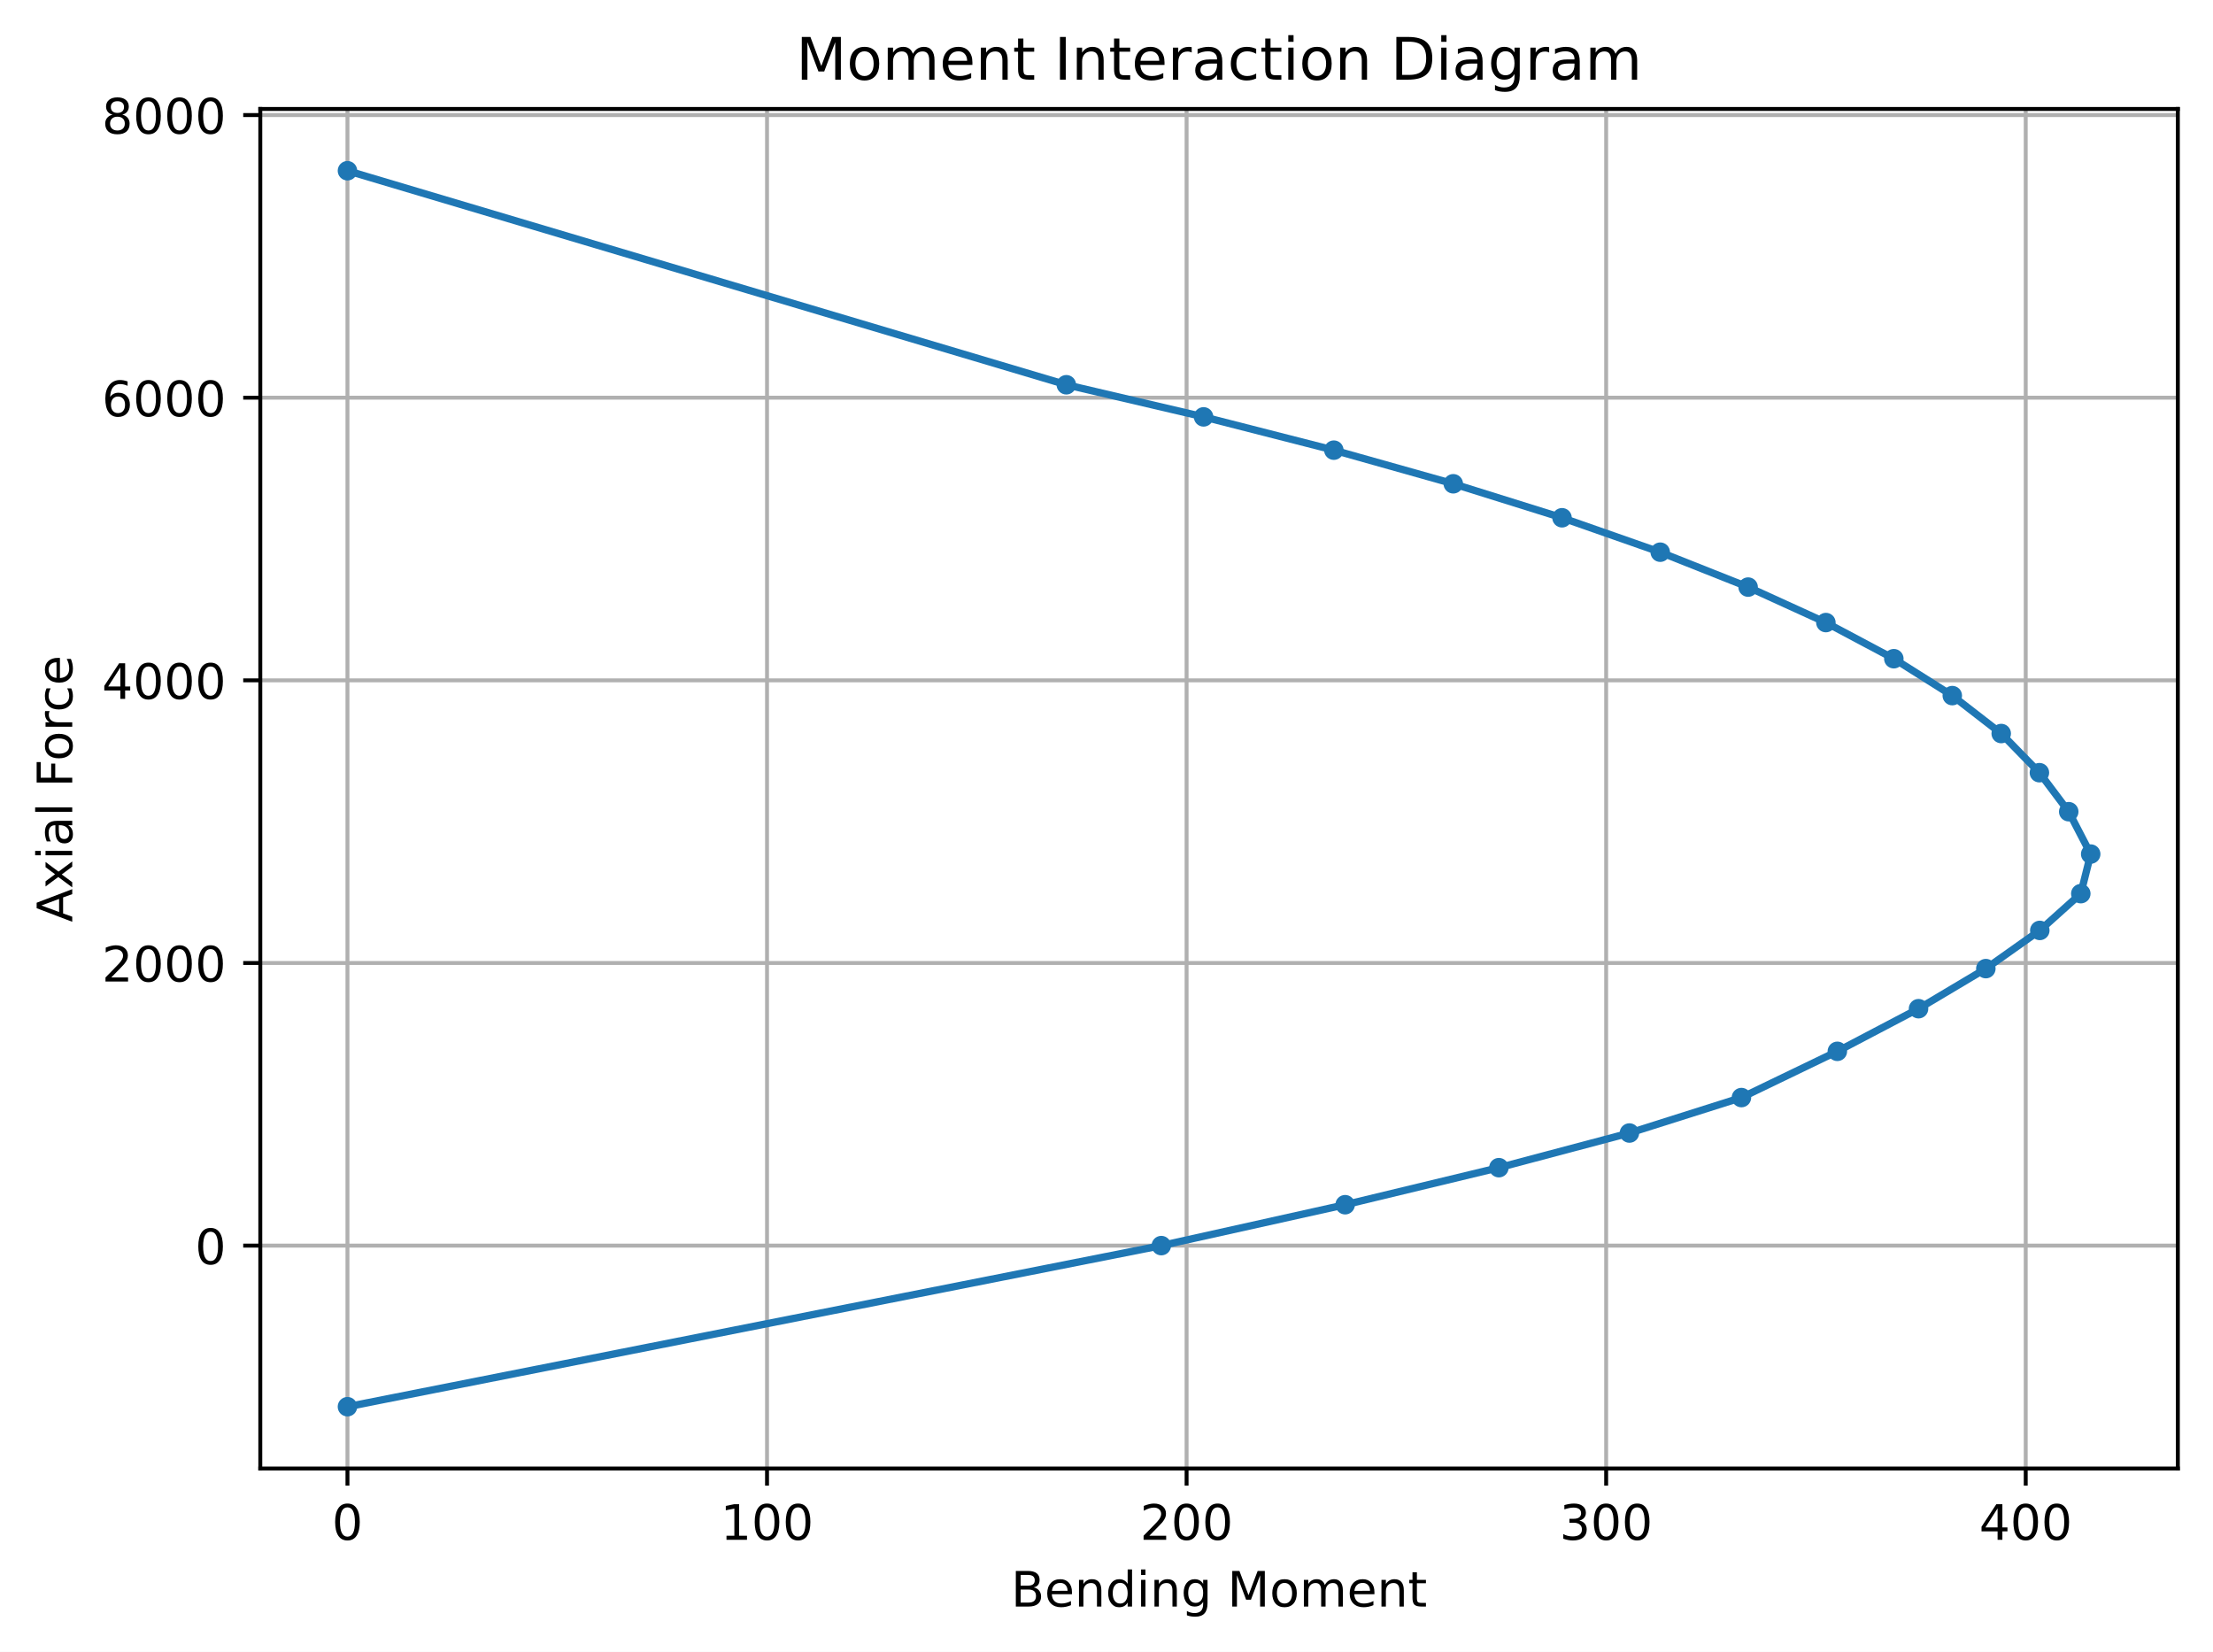
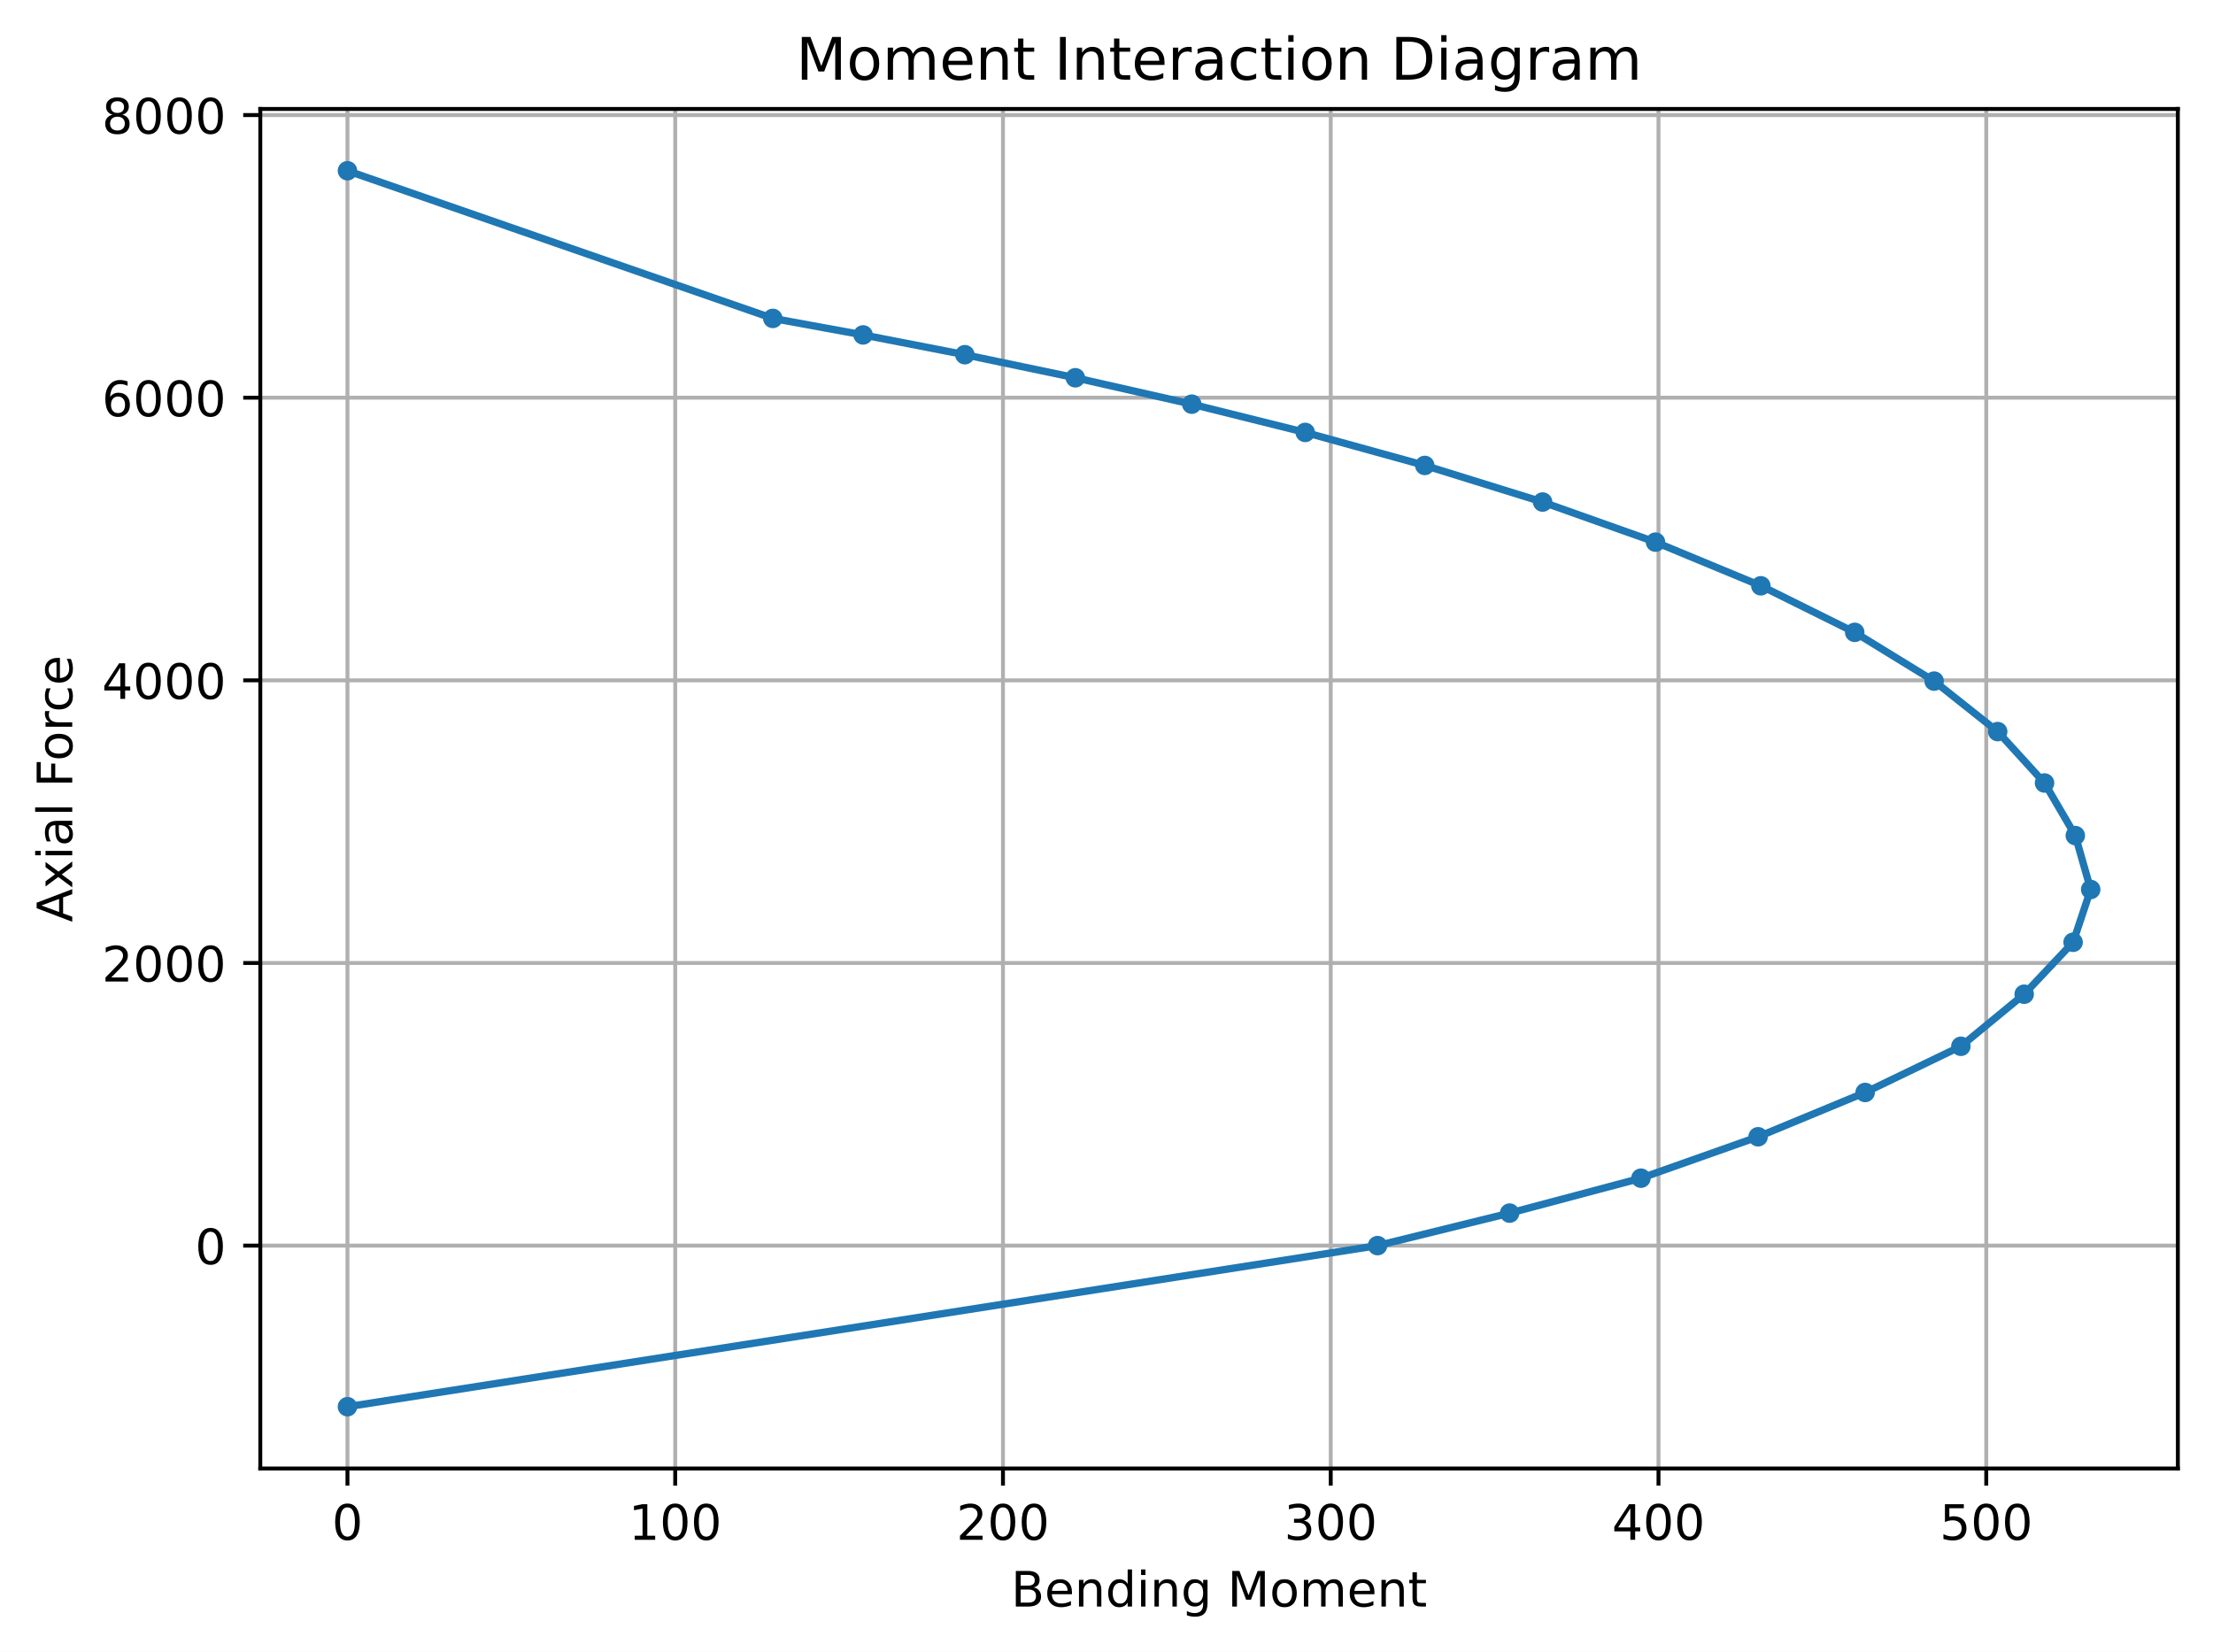
<svg xmlns="http://www.w3.org/2000/svg" xmlns:xlink="http://www.w3.org/1999/xlink" width="453.384pt" height="338.374pt" viewBox="0 0 453.384 338.374" version="1.1">
  <defs>
    <style type="text/css">*{stroke-linejoin: round; stroke-linecap: butt}</style>
  </defs>
  <g id="figure_1">
    <g id="patch_1">
      <path d="M -0 338.374  L 453.384 338.374  L 453.384 0  L -0 0  z " style="fill: #ffffff" />
    </g>
    <g id="axes_1">
      <g id="patch_2">
        <path d="M 53.328 300.818  L 446.184 300.818  L 446.184 22.318  L 53.328 22.318  z " style="fill: #ffffff" />
      </g>
      <g id="matplotlib.axis_1">
        <g id="xtick_1">
          <g id="line2d_1">
-             <path d="M 71.185 300.818  L 71.185 22.318  " clip-path="url(#p530402b8df)" style="fill: none; stroke: #b0b0b0; stroke-width: 0.8; stroke-linecap: square" />
+             <path d="M 71.185 300.818  L 71.185 22.318  " clip-path="url(#p0bf47ad66c)" style="fill: none; stroke: #b0b0b0; stroke-width: 0.8; stroke-linecap: square" />
          </g>
          <g id="line2d_2">
            <defs>
-               <path id="mab0f973cb9" d="M 0 0  L 0 3.5  " style="stroke: #000000; stroke-width: 0.8" />
+               <path id="mf783457762" d="M 0 0  L 0 3.5  " style="stroke: #000000; stroke-width: 0.8" />
            </defs>
            <g>
-               <use xlink:href="#mab0f973cb9" x="71.185" y="300.818" style="stroke: #000000; stroke-width: 0.8" />
+               <use xlink:href="#mf783457762" x="71.185" y="300.818" style="stroke: #000000; stroke-width: 0.8" />
            </g>
          </g>
          <g id="text_1">
            <g transform="translate(68.00398 315.4166)scale(0.1 -0.1)">
              <defs>
                <path id="DejaVuSans-30" d="M 2034 4250  Q 1547 4250 1301 3770  Q 1056 3291 1056 2328  Q 1056 1369 1301 889  Q 1547 409 2034 409  Q 2525 409 2770 889  Q 3016 1369 3016 2328  Q 3016 3291 2770 3770  Q 2525 4250 2034 4250  z M 2034 4750  Q 2819 4750 3233 4129  Q 3647 3509 3647 2328  Q 3647 1150 3233 529  Q 2819 -91 2034 -91  Q 1250 -91 836 529  Q 422 1150 422 2328  Q 422 3509 836 4129  Q 1250 4750 2034 4750  z " transform="scale(0.015625)" />
              </defs>
              <use xlink:href="#DejaVuSans-30" />
            </g>
          </g>
        </g>
        <g id="xtick_2">
          <g id="line2d_3">
-             <path d="M 157.143 300.818  L 157.143 22.318  " clip-path="url(#p530402b8df)" style="fill: none; stroke: #b0b0b0; stroke-width: 0.8; stroke-linecap: square" />
+             <path d="M 138.334 300.818  L 138.334 22.318  " clip-path="url(#p0bf47ad66c)" style="fill: none; stroke: #b0b0b0; stroke-width: 0.8; stroke-linecap: square" />
          </g>
          <g id="line2d_4">
            <g>
-               <use xlink:href="#mab0f973cb9" x="157.143" y="300.818" style="stroke: #000000; stroke-width: 0.8" />
+               <use xlink:href="#mf783457762" x="138.334" y="300.818" style="stroke: #000000; stroke-width: 0.8" />
            </g>
          </g>
          <g id="text_2">
-             <g transform="translate(147.5991 315.4166)scale(0.1 -0.1)">
+             <g transform="translate(128.7904 315.4166)scale(0.1 -0.1)">
              <defs>
                <path id="DejaVuSans-31" d="M 794 531  L 1825 531  L 1825 4091  L 703 3866  L 703 4441  L 1819 4666  L 2450 4666  L 2450 531  L 3481 531  L 3481 0  L 794 0  L 794 531  z " transform="scale(0.015625)" />
              </defs>
              <use xlink:href="#DejaVuSans-31" />
              <use xlink:href="#DejaVuSans-30" x="63.623" />
              <use xlink:href="#DejaVuSans-30" x="127.246" />
            </g>
          </g>
        </g>
        <g id="xtick_3">
          <g id="line2d_5">
-             <path d="M 243.1 300.818  L 243.1 22.318  " clip-path="url(#p530402b8df)" style="fill: none; stroke: #b0b0b0; stroke-width: 0.8; stroke-linecap: square" />
+             <path d="M 205.483 300.818  L 205.483 22.318  " clip-path="url(#p0bf47ad66c)" style="fill: none; stroke: #b0b0b0; stroke-width: 0.8; stroke-linecap: square" />
          </g>
          <g id="line2d_6">
            <g>
-               <use xlink:href="#mab0f973cb9" x="243.1" y="300.818" style="stroke: #000000; stroke-width: 0.8" />
+               <use xlink:href="#mf783457762" x="205.483" y="300.818" style="stroke: #000000; stroke-width: 0.8" />
            </g>
          </g>
          <g id="text_3">
-             <g transform="translate(233.5567 315.4166)scale(0.1 -0.1)">
+             <g transform="translate(195.9393 315.4166)scale(0.1 -0.1)">
              <defs>
                <path id="DejaVuSans-32" d="M 1228 531  L 3431 531  L 3431 0  L 469 0  L 469 531  Q 828 903 1448 1529  Q 2069 2156 2228 2338  Q 2531 2678 2651 2914  Q 2772 3150 2772 3378  Q 2772 3750 2511 3984  Q 2250 4219 1831 4219  Q 1534 4219 1204 4116  Q 875 4013 500 3803  L 500 4441  Q 881 4594 1212 4672  Q 1544 4750 1819 4750  Q 2544 4750 2975 4387  Q 3406 4025 3406 3419  Q 3406 3131 3298 2873  Q 3191 2616 2906 2266  Q 2828 2175 2409 1742  Q 1991 1309 1228 531  z " transform="scale(0.015625)" />
              </defs>
              <use xlink:href="#DejaVuSans-32" />
              <use xlink:href="#DejaVuSans-30" x="63.623" />
              <use xlink:href="#DejaVuSans-30" x="127.246" />
            </g>
          </g>
        </g>
        <g id="xtick_4">
          <g id="line2d_7">
-             <path d="M 329.058 300.818  L 329.058 22.318  " clip-path="url(#p530402b8df)" style="fill: none; stroke: #b0b0b0; stroke-width: 0.8; stroke-linecap: square" />
+             <path d="M 272.632 300.818  L 272.632 22.318  " clip-path="url(#p0bf47ad66c)" style="fill: none; stroke: #b0b0b0; stroke-width: 0.8; stroke-linecap: square" />
          </g>
          <g id="line2d_8">
            <g>
-               <use xlink:href="#mab0f973cb9" x="329.058" y="300.818" style="stroke: #000000; stroke-width: 0.8" />
+               <use xlink:href="#mf783457762" x="272.632" y="300.818" style="stroke: #000000; stroke-width: 0.8" />
            </g>
          </g>
          <g id="text_4">
-             <g transform="translate(319.5143 315.4166)scale(0.1 -0.1)">
+             <g transform="translate(263.0882 315.4166)scale(0.1 -0.1)">
              <defs>
                <path id="DejaVuSans-33" d="M 2597 2516  Q 3050 2419 3304 2112  Q 3559 1806 3559 1356  Q 3559 666 3084 287  Q 2609 -91 1734 -91  Q 1441 -91 1130 -33  Q 819 25 488 141  L 488 750  Q 750 597 1062 519  Q 1375 441 1716 441  Q 2309 441 2620 675  Q 2931 909 2931 1356  Q 2931 1769 2642 2001  Q 2353 2234 1838 2234  L 1294 2234  L 1294 2753  L 1863 2753  Q 2328 2753 2575 2939  Q 2822 3125 2822 3475  Q 2822 3834 2567 4026  Q 2313 4219 1838 4219  Q 1578 4219 1281 4162  Q 984 4106 628 3988  L 628 4550  Q 988 4650 1302 4700  Q 1616 4750 1894 4750  Q 2613 4750 3031 4423  Q 3450 4097 3450 3541  Q 3450 3153 3228 2886  Q 3006 2619 2597 2516  z " transform="scale(0.015625)" />
              </defs>
              <use xlink:href="#DejaVuSans-33" />
              <use xlink:href="#DejaVuSans-30" x="63.623" />
              <use xlink:href="#DejaVuSans-30" x="127.246" />
            </g>
          </g>
        </g>
        <g id="xtick_5">
          <g id="line2d_9">
-             <path d="M 415.016 300.818  L 415.016 22.318  " clip-path="url(#p530402b8df)" style="fill: none; stroke: #b0b0b0; stroke-width: 0.8; stroke-linecap: square" />
+             <path d="M 339.781 300.818  L 339.781 22.318  " clip-path="url(#p0bf47ad66c)" style="fill: none; stroke: #b0b0b0; stroke-width: 0.8; stroke-linecap: square" />
          </g>
          <g id="line2d_10">
            <g>
-               <use xlink:href="#mab0f973cb9" x="415.016" y="300.818" style="stroke: #000000; stroke-width: 0.8" />
+               <use xlink:href="#mf783457762" x="339.781" y="300.818" style="stroke: #000000; stroke-width: 0.8" />
            </g>
          </g>
          <g id="text_5">
-             <g transform="translate(405.472 315.4166)scale(0.1 -0.1)">
+             <g transform="translate(330.2371 315.4166)scale(0.1 -0.1)">
              <defs>
                <path id="DejaVuSans-34" d="M 2419 4116  L 825 1625  L 2419 1625  L 2419 4116  z M 2253 4666  L 3047 4666  L 3047 1625  L 3713 1625  L 3713 1100  L 3047 1100  L 3047 0  L 2419 0  L 2419 1100  L 313 1100  L 313 1709  L 2253 4666  z " transform="scale(0.015625)" />
              </defs>
              <use xlink:href="#DejaVuSans-34" />
              <use xlink:href="#DejaVuSans-30" x="63.623" />
              <use xlink:href="#DejaVuSans-30" x="127.246" />
            </g>
          </g>
        </g>
-         <g id="text_6">
+         <g id="xtick_6">
+           <g id="line2d_11">
+             <path d="M 406.93 300.818  L 406.93 22.318  " clip-path="url(#p0bf47ad66c)" style="fill: none; stroke: #b0b0b0; stroke-width: 0.8; stroke-linecap: square" />
+           </g>
+           <g id="line2d_12">
+             <g>
+               <use xlink:href="#mf783457762" x="406.93" y="300.818" style="stroke: #000000; stroke-width: 0.8" />
+             </g>
+           </g>
+           <g id="text_6">
+             <g transform="translate(397.386 315.4166)scale(0.1 -0.1)">
+               <defs>
+                 <path id="DejaVuSans-35" d="M 691 4666  L 3169 4666  L 3169 4134  L 1269 4134  L 1269 2991  Q 1406 3038 1543 3061  Q 1681 3084 1819 3084  Q 2600 3084 3056 2656  Q 3513 2228 3513 1497  Q 3513 744 3044 326  Q 2575 -91 1722 -91  Q 1428 -91 1123 -41  Q 819 9 494 109  L 494 744  Q 775 591 1075 516  Q 1375 441 1709 441  Q 2250 441 2565 725  Q 2881 1009 2881 1497  Q 2881 1984 2565 2268  Q 2250 2553 1709 2553  Q 1456 2553 1204 2497  Q 953 2441 691 2322  L 691 4666  z " transform="scale(0.015625)" />
+               </defs>
+               <use xlink:href="#DejaVuSans-35" />
+               <use xlink:href="#DejaVuSans-30" x="63.623" />
+               <use xlink:href="#DejaVuSans-30" x="127.246" />
+             </g>
+           </g>
+         </g>
+         <g id="text_7">
          <g transform="translate(207.1359 329.0947)scale(0.1 -0.1)">
            <defs>
              <path id="DejaVuSans-42" d="M 1259 2228  L 1259 519  L 2272 519  Q 2781 519 3026 730  Q 3272 941 3272 1375  Q 3272 1813 3026 2020  Q 2781 2228 2272 2228  L 1259 2228  z M 1259 4147  L 1259 2741  L 2194 2741  Q 2656 2741 2882 2914  Q 3109 3088 3109 3444  Q 3109 3797 2882 3972  Q 2656 4147 2194 4147  L 1259 4147  z M 628 4666  L 2241 4666  Q 2963 4666 3353 4366  Q 3744 4066 3744 3513  Q 3744 3084 3544 2831  Q 3344 2578 2956 2516  Q 3422 2416 3680 2098  Q 3938 1781 3938 1306  Q 3938 681 3513 340  Q 3088 0 2303 0  L 628 0  L 628 4666  z " transform="scale(0.015625)" />
              <path id="DejaVuSans-65" d="M 3597 1894  L 3597 1613  L 953 1613  Q 991 1019 1311 708  Q 1631 397 2203 397  Q 2534 397 2845 478  Q 3156 559 3463 722  L 3463 178  Q 3153 47 2828 -22  Q 2503 -91 2169 -91  Q 1331 -91 842 396  Q 353 884 353 1716  Q 353 2575 817 3079  Q 1281 3584 2069 3584  Q 2775 3584 3186 3129  Q 3597 2675 3597 1894  z M 3022 2063  Q 3016 2534 2758 2815  Q 2500 3097 2075 3097  Q 1594 3097 1305 2825  Q 1016 2553 972 2059  L 3022 2063  z " transform="scale(0.015625)" />
              <path id="DejaVuSans-6e" d="M 3513 2113  L 3513 0  L 2938 0  L 2938 2094  Q 2938 2591 2744 2837  Q 2550 3084 2163 3084  Q 1697 3084 1428 2787  Q 1159 2491 1159 1978  L 1159 0  L 581 0  L 581 3500  L 1159 3500  L 1159 2956  Q 1366 3272 1645 3428  Q 1925 3584 2291 3584  Q 2894 3584 3203 3211  Q 3513 2838 3513 2113  z " transform="scale(0.015625)" />
              <path id="DejaVuSans-64" d="M 2906 2969  L 2906 4863  L 3481 4863  L 3481 0  L 2906 0  L 2906 525  Q 2725 213 2448 61  Q 2172 -91 1784 -91  Q 1150 -91 751 415  Q 353 922 353 1747  Q 353 2572 751 3078  Q 1150 3584 1784 3584  Q 2172 3584 2448 3432  Q 2725 3281 2906 2969  z M 947 1747  Q 947 1113 1208 752  Q 1469 391 1925 391  Q 2381 391 2643 752  Q 2906 1113 2906 1747  Q 2906 2381 2643 2742  Q 2381 3103 1925 3103  Q 1469 3103 1208 2742  Q 947 2381 947 1747  z " transform="scale(0.015625)" />
              <path id="DejaVuSans-69" d="M 603 3500  L 1178 3500  L 1178 0  L 603 0  L 603 3500  z M 603 4863  L 1178 4863  L 1178 4134  L 603 4134  L 603 4863  z " transform="scale(0.015625)" />
              <path id="DejaVuSans-67" d="M 2906 1791  Q 2906 2416 2648 2759  Q 2391 3103 1925 3103  Q 1463 3103 1205 2759  Q 947 2416 947 1791  Q 947 1169 1205 825  Q 1463 481 1925 481  Q 2391 481 2648 825  Q 2906 1169 2906 1791  z M 3481 434  Q 3481 -459 3084 -895  Q 2688 -1331 1869 -1331  Q 1566 -1331 1297 -1286  Q 1028 -1241 775 -1147  L 775 -588  Q 1028 -725 1275 -790  Q 1522 -856 1778 -856  Q 2344 -856 2625 -561  Q 2906 -266 2906 331  L 2906 616  Q 2728 306 2450 153  Q 2172 0 1784 0  Q 1141 0 747 490  Q 353 981 353 1791  Q 353 2603 747 3093  Q 1141 3584 1784 3584  Q 2172 3584 2450 3431  Q 2728 3278 2906 2969  L 2906 3500  L 3481 3500  L 3481 434  z " transform="scale(0.015625)" />
              <path id="DejaVuSans-20" transform="scale(0.015625)" />
              <path id="DejaVuSans-4d" d="M 628 4666  L 1569 4666  L 2759 1491  L 3956 4666  L 4897 4666  L 4897 0  L 4281 0  L 4281 4097  L 3078 897  L 2444 897  L 1241 4097  L 1241 0  L 628 0  L 628 4666  z " transform="scale(0.015625)" />
              <path id="DejaVuSans-6f" d="M 1959 3097  Q 1497 3097 1228 2736  Q 959 2375 959 1747  Q 959 1119 1226 758  Q 1494 397 1959 397  Q 2419 397 2687 759  Q 2956 1122 2956 1747  Q 2956 2369 2687 2733  Q 2419 3097 1959 3097  z M 1959 3584  Q 2709 3584 3137 3096  Q 3566 2609 3566 1747  Q 3566 888 3137 398  Q 2709 -91 1959 -91  Q 1206 -91 779 398  Q 353 888 353 1747  Q 353 2609 779 3096  Q 1206 3584 1959 3584  z " transform="scale(0.015625)" />
              <path id="DejaVuSans-6d" d="M 3328 2828  Q 3544 3216 3844 3400  Q 4144 3584 4550 3584  Q 5097 3584 5394 3201  Q 5691 2819 5691 2113  L 5691 0  L 5113 0  L 5113 2094  Q 5113 2597 4934 2840  Q 4756 3084 4391 3084  Q 3944 3084 3684 2787  Q 3425 2491 3425 1978  L 3425 0  L 2847 0  L 2847 2094  Q 2847 2600 2669 2842  Q 2491 3084 2119 3084  Q 1678 3084 1418 2786  Q 1159 2488 1159 1978  L 1159 0  L 581 0  L 581 3500  L 1159 3500  L 1159 2956  Q 1356 3278 1631 3431  Q 1906 3584 2284 3584  Q 2666 3584 2933 3390  Q 3200 3197 3328 2828  z " transform="scale(0.015625)" />
              <path id="DejaVuSans-74" d="M 1172 4494  L 1172 3500  L 2356 3500  L 2356 3053  L 1172 3053  L 1172 1153  Q 1172 725 1289 603  Q 1406 481 1766 481  L 2356 481  L 2356 0  L 1766 0  Q 1100 0 847 248  Q 594 497 594 1153  L 594 3053  L 172 3053  L 172 3500  L 594 3500  L 594 4494  L 1172 4494  z " transform="scale(0.015625)" />
            </defs>
            <use xlink:href="#DejaVuSans-42" />
            <use xlink:href="#DejaVuSans-65" x="68.604" />
            <use xlink:href="#DejaVuSans-6e" x="130.127" />
            <use xlink:href="#DejaVuSans-64" x="193.506" />
            <use xlink:href="#DejaVuSans-69" x="256.982" />
            <use xlink:href="#DejaVuSans-6e" x="284.766" />
            <use xlink:href="#DejaVuSans-67" x="348.145" />
            <use xlink:href="#DejaVuSans-20" x="411.621" />
            <use xlink:href="#DejaVuSans-4d" x="443.408" />
            <use xlink:href="#DejaVuSans-6f" x="529.688" />
            <use xlink:href="#DejaVuSans-6d" x="590.869" />
            <use xlink:href="#DejaVuSans-65" x="688.281" />
            <use xlink:href="#DejaVuSans-6e" x="749.805" />
            <use xlink:href="#DejaVuSans-74" x="813.184" />
          </g>
        </g>
      </g>
      <g id="matplotlib.axis_2">
        <g id="ytick_1">
-           <g id="line2d_11">
-             <path d="M 53.328 255.158  L 446.184 255.158  " clip-path="url(#p530402b8df)" style="fill: none; stroke: #b0b0b0; stroke-width: 0.8; stroke-linecap: square" />
-           </g>
-           <g id="line2d_12">
+           <g id="line2d_13">
+             <path d="M 53.328 255.158  L 446.184 255.158  " clip-path="url(#p0bf47ad66c)" style="fill: none; stroke: #b0b0b0; stroke-width: 0.8; stroke-linecap: square" />
+           </g>
+           <g id="line2d_14">
            <defs>
-               <path id="m00a44176c7" d="M 0 0  L -3.5 0  " style="stroke: #000000; stroke-width: 0.8" />
+               <path id="m8878cfaefa" d="M 0 0  L -3.5 0  " style="stroke: #000000; stroke-width: 0.8" />
            </defs>
            <g>
-               <use xlink:href="#m00a44176c7" x="53.328" y="255.158" style="stroke: #000000; stroke-width: 0.8" />
-             </g>
-           </g>
-           <g id="text_7">
+               <use xlink:href="#m8878cfaefa" x="53.328" y="255.158" style="stroke: #000000; stroke-width: 0.8" />
+             </g>
+           </g>
+           <g id="text_8">
            <g transform="translate(39.96563 258.9571)scale(0.1 -0.1)">
              <use xlink:href="#DejaVuSans-30" />
            </g>
          </g>
        </g>
        <g id="ytick_2">
-           <g id="line2d_13">
-             <path d="M 53.328 197.261  L 446.184 197.261  " clip-path="url(#p530402b8df)" style="fill: none; stroke: #b0b0b0; stroke-width: 0.8; stroke-linecap: square" />
-           </g>
-           <g id="line2d_14">
-             <g>
-               <use xlink:href="#m00a44176c7" x="53.328" y="197.261" style="stroke: #000000; stroke-width: 0.8" />
-             </g>
-           </g>
-           <g id="text_8">
+           <g id="line2d_15">
+             <path d="M 53.328 197.261  L 446.184 197.261  " clip-path="url(#p0bf47ad66c)" style="fill: none; stroke: #b0b0b0; stroke-width: 0.8; stroke-linecap: square" />
+           </g>
+           <g id="line2d_16">
+             <g>
+               <use xlink:href="#m8878cfaefa" x="53.328" y="197.261" style="stroke: #000000; stroke-width: 0.8" />
+             </g>
+           </g>
+           <g id="text_9">
            <g transform="translate(20.87813 201.0604)scale(0.1 -0.1)">
              <use xlink:href="#DejaVuSans-32" />
              <use xlink:href="#DejaVuSans-30" x="63.623" />
              <use xlink:href="#DejaVuSans-30" x="127.246" />
              <use xlink:href="#DejaVuSans-30" x="190.869" />
            </g>
          </g>
        </g>
        <g id="ytick_3">
-           <g id="line2d_15">
-             <path d="M 53.328 139.365  L 446.184 139.365  " clip-path="url(#p530402b8df)" style="fill: none; stroke: #b0b0b0; stroke-width: 0.8; stroke-linecap: square" />
-           </g>
-           <g id="line2d_16">
-             <g>
-               <use xlink:href="#m00a44176c7" x="53.328" y="139.365" style="stroke: #000000; stroke-width: 0.8" />
-             </g>
-           </g>
-           <g id="text_9">
+           <g id="line2d_17">
+             <path d="M 53.328 139.365  L 446.184 139.365  " clip-path="url(#p0bf47ad66c)" style="fill: none; stroke: #b0b0b0; stroke-width: 0.8; stroke-linecap: square" />
+           </g>
+           <g id="line2d_18">
+             <g>
+               <use xlink:href="#m8878cfaefa" x="53.328" y="139.365" style="stroke: #000000; stroke-width: 0.8" />
+             </g>
+           </g>
+           <g id="text_10">
            <g transform="translate(20.87813 143.1637)scale(0.1 -0.1)">
              <use xlink:href="#DejaVuSans-34" />
              <use xlink:href="#DejaVuSans-30" x="63.623" />
              <use xlink:href="#DejaVuSans-30" x="127.246" />
              <use xlink:href="#DejaVuSans-30" x="190.869" />
            </g>
          </g>
        </g>
        <g id="ytick_4">
-           <g id="line2d_17">
-             <path d="M 53.328 81.468  L 446.184 81.468  " clip-path="url(#p530402b8df)" style="fill: none; stroke: #b0b0b0; stroke-width: 0.8; stroke-linecap: square" />
-           </g>
-           <g id="line2d_18">
-             <g>
-               <use xlink:href="#m00a44176c7" x="53.328" y="81.468" style="stroke: #000000; stroke-width: 0.8" />
-             </g>
-           </g>
-           <g id="text_10">
+           <g id="line2d_19">
+             <path d="M 53.328 81.468  L 446.184 81.468  " clip-path="url(#p0bf47ad66c)" style="fill: none; stroke: #b0b0b0; stroke-width: 0.8; stroke-linecap: square" />
+           </g>
+           <g id="line2d_20">
+             <g>
+               <use xlink:href="#m8878cfaefa" x="53.328" y="81.468" style="stroke: #000000; stroke-width: 0.8" />
+             </g>
+           </g>
+           <g id="text_11">
            <g transform="translate(20.87813 85.26702)scale(0.1 -0.1)">
              <defs>
                <path id="DejaVuSans-36" d="M 2113 2584  Q 1688 2584 1439 2293  Q 1191 2003 1191 1497  Q 1191 994 1439 701  Q 1688 409 2113 409  Q 2538 409 2786 701  Q 3034 994 3034 1497  Q 3034 2003 2786 2293  Q 2538 2584 2113 2584  z M 3366 4563  L 3366 3988  Q 3128 4100 2886 4159  Q 2644 4219 2406 4219  Q 1781 4219 1451 3797  Q 1122 3375 1075 2522  Q 1259 2794 1537 2939  Q 1816 3084 2150 3084  Q 2853 3084 3261 2657  Q 3669 2231 3669 1497  Q 3669 778 3244 343  Q 2819 -91 2113 -91  Q 1303 -91 875 529  Q 447 1150 447 2328  Q 447 3434 972 4092  Q 1497 4750 2381 4750  Q 2619 4750 2861 4703  Q 3103 4656 3366 4563  z " transform="scale(0.015625)" />
              </defs>
              <use xlink:href="#DejaVuSans-36" />
              <use xlink:href="#DejaVuSans-30" x="63.623" />
              <use xlink:href="#DejaVuSans-30" x="127.246" />
              <use xlink:href="#DejaVuSans-30" x="190.869" />
            </g>
          </g>
        </g>
        <g id="ytick_5">
-           <g id="line2d_19">
-             <path d="M 53.328 23.571  L 446.184 23.571  " clip-path="url(#p530402b8df)" style="fill: none; stroke: #b0b0b0; stroke-width: 0.8; stroke-linecap: square" />
-           </g>
-           <g id="line2d_20">
-             <g>
-               <use xlink:href="#m00a44176c7" x="53.328" y="23.571" style="stroke: #000000; stroke-width: 0.8" />
-             </g>
-           </g>
-           <g id="text_11">
+           <g id="line2d_21">
+             <path d="M 53.328 23.571  L 446.184 23.571  " clip-path="url(#p0bf47ad66c)" style="fill: none; stroke: #b0b0b0; stroke-width: 0.8; stroke-linecap: square" />
+           </g>
+           <g id="line2d_22">
+             <g>
+               <use xlink:href="#m8878cfaefa" x="53.328" y="23.571" style="stroke: #000000; stroke-width: 0.8" />
+             </g>
+           </g>
+           <g id="text_12">
            <g transform="translate(20.87813 27.37032)scale(0.1 -0.1)">
              <defs>
                <path id="DejaVuSans-38" d="M 2034 2216  Q 1584 2216 1326 1975  Q 1069 1734 1069 1313  Q 1069 891 1326 650  Q 1584 409 2034 409  Q 2484 409 2743 651  Q 3003 894 3003 1313  Q 3003 1734 2745 1975  Q 2488 2216 2034 2216  z M 1403 2484  Q 997 2584 770 2862  Q 544 3141 544 3541  Q 544 4100 942 4425  Q 1341 4750 2034 4750  Q 2731 4750 3128 4425  Q 3525 4100 3525 3541  Q 3525 3141 3298 2862  Q 3072 2584 2669 2484  Q 3125 2378 3379 2068  Q 3634 1759 3634 1313  Q 3634 634 3220 271  Q 2806 -91 2034 -91  Q 1263 -91 848 271  Q 434 634 434 1313  Q 434 1759 690 2068  Q 947 2378 1403 2484  z M 1172 3481  Q 1172 3119 1398 2916  Q 1625 2713 2034 2713  Q 2441 2713 2670 2916  Q 2900 3119 2900 3481  Q 2900 3844 2670 4047  Q 2441 4250 2034 4250  Q 1625 4250 1398 4047  Q 1172 3844 1172 3481  z " transform="scale(0.015625)" />
              </defs>
              <use xlink:href="#DejaVuSans-38" />
              <use xlink:href="#DejaVuSans-30" x="63.623" />
              <use xlink:href="#DejaVuSans-30" x="127.246" />
              <use xlink:href="#DejaVuSans-30" x="190.869" />
            </g>
          </g>
        </g>
-         <g id="text_12">
+         <g id="text_13">
          <g transform="translate(14.79844 188.9017)rotate(-90)scale(0.1 -0.1)">
            <defs>
              <path id="DejaVuSans-41" d="M 2188 4044  L 1331 1722  L 3047 1722  L 2188 4044  z M 1831 4666  L 2547 4666  L 4325 0  L 3669 0  L 3244 1197  L 1141 1197  L 716 0  L 50 0  L 1831 4666  z " transform="scale(0.015625)" />
              <path id="DejaVuSans-78" d="M 3513 3500  L 2247 1797  L 3578 0  L 2900 0  L 1881 1375  L 863 0  L 184 0  L 1544 1831  L 300 3500  L 978 3500  L 1906 2253  L 2834 3500  L 3513 3500  z " transform="scale(0.015625)" />
              <path id="DejaVuSans-61" d="M 2194 1759  Q 1497 1759 1228 1600  Q 959 1441 959 1056  Q 959 750 1161 570  Q 1363 391 1709 391  Q 2188 391 2477 730  Q 2766 1069 2766 1631  L 2766 1759  L 2194 1759  z M 3341 1997  L 3341 0  L 2766 0  L 2766 531  Q 2569 213 2275 61  Q 1981 -91 1556 -91  Q 1019 -91 701 211  Q 384 513 384 1019  Q 384 1609 779 1909  Q 1175 2209 1959 2209  L 2766 2209  L 2766 2266  Q 2766 2663 2505 2880  Q 2244 3097 1772 3097  Q 1472 3097 1187 3025  Q 903 2953 641 2809  L 641 3341  Q 956 3463 1253 3523  Q 1550 3584 1831 3584  Q 2591 3584 2966 3190  Q 3341 2797 3341 1997  z " transform="scale(0.015625)" />
              <path id="DejaVuSans-6c" d="M 603 4863  L 1178 4863  L 1178 0  L 603 0  L 603 4863  z " transform="scale(0.015625)" />
              <path id="DejaVuSans-46" d="M 628 4666  L 3309 4666  L 3309 4134  L 1259 4134  L 1259 2759  L 3109 2759  L 3109 2228  L 1259 2228  L 1259 0  L 628 0  L 628 4666  z " transform="scale(0.015625)" />
              <path id="DejaVuSans-72" d="M 2631 2963  Q 2534 3019 2420 3045  Q 2306 3072 2169 3072  Q 1681 3072 1420 2755  Q 1159 2438 1159 1844  L 1159 0  L 581 0  L 581 3500  L 1159 3500  L 1159 2956  Q 1341 3275 1631 3429  Q 1922 3584 2338 3584  Q 2397 3584 2469 3576  Q 2541 3569 2628 3553  L 2631 2963  z " transform="scale(0.015625)" />
              <path id="DejaVuSans-63" d="M 3122 3366  L 3122 2828  Q 2878 2963 2633 3030  Q 2388 3097 2138 3097  Q 1578 3097 1268 2742  Q 959 2388 959 1747  Q 959 1106 1268 751  Q 1578 397 2138 397  Q 2388 397 2633 464  Q 2878 531 3122 666  L 3122 134  Q 2881 22 2623 -34  Q 2366 -91 2075 -91  Q 1284 -91 818 406  Q 353 903 353 1747  Q 353 2603 823 3093  Q 1294 3584 2113 3584  Q 2378 3584 2631 3529  Q 2884 3475 3122 3366  z " transform="scale(0.015625)" />
            </defs>
            <use xlink:href="#DejaVuSans-41" />
            <use xlink:href="#DejaVuSans-78" x="68.408" />
            <use xlink:href="#DejaVuSans-69" x="127.588" />
            <use xlink:href="#DejaVuSans-61" x="155.371" />
            <use xlink:href="#DejaVuSans-6c" x="216.65" />
            <use xlink:href="#DejaVuSans-20" x="244.434" />
            <use xlink:href="#DejaVuSans-46" x="276.221" />
            <use xlink:href="#DejaVuSans-6f" x="330.115" />
            <use xlink:href="#DejaVuSans-72" x="391.297" />
            <use xlink:href="#DejaVuSans-63" x="430.16" />
            <use xlink:href="#DejaVuSans-65" x="485.141" />
          </g>
        </g>
      </g>
-       <g id="line2d_21">
-         <path d="M 71.185 34.977  L 218.461 78.816  L 246.582 85.396  L 273.268 92.214  L 297.737 99.101  L 320.016 106.063  L 340.138 113.114  L 358.142 120.264  L 374.075 127.531  L 387.994 134.933  L 399.971 142.493  L 409.996 150.262  L 417.82 158.282  L 423.826 166.274  L 428.327 174.953  L 426.3 183.06  L 417.901 190.593  L 406.844 198.417  L 393.056 206.627  L 376.423 215.361  L 356.773 224.833  L 333.824 232.097  L 307.079 239.193  L 275.585 246.781  L 237.921 255.158  L 71.185 288.159  " clip-path="url(#p530402b8df)" style="fill: none; stroke: #1f77b4; stroke-width: 1.5; stroke-linecap: square" />
+       <g id="line2d_23">
+         <path d="M 71.185 34.977  L 158.329 65.225  L 176.823 68.607  L 197.672 72.659  L 220.307 77.385  L 244.161 82.792  L 267.403 88.581  L 291.896 95.344  L 316.039 102.841  L 339.171 111.054  L 360.749 119.998  L 379.981 129.534  L 396.252 139.523  L 409.269 149.862  L 418.871 160.397  L 425.175 171.165  L 428.327 182.209  L 424.722 193.02  L 414.7 203.661  L 401.732 214.33  L 382.117 223.786  L 360.186 232.865  L 336.188 241.347  L 309.281 248.501  L 282.223 255.158  L 71.185 288.159  " clip-path="url(#p0bf47ad66c)" style="fill: none; stroke: #1f77b4; stroke-width: 1.5; stroke-linecap: square" />
        <defs>
-           <path id="md73bd9c88a" d="M 0 1.5  C 0.398 1.5 0.779 1.342 1.061 1.061  C 1.342 0.779 1.5 0.398 1.5 0  C 1.5 -0.398 1.342 -0.779 1.061 -1.061  C 0.779 -1.342 0.398 -1.5 0 -1.5  C -0.398 -1.5 -0.779 -1.342 -1.061 -1.061  C -1.342 -0.779 -1.5 -0.398 -1.5 0  C -1.5 0.398 -1.342 0.779 -1.061 1.061  C -0.779 1.342 -0.398 1.5 0 1.5  z " style="stroke: #1f77b4" />
+           <path id="m067685133e" d="M 0 1.5  C 0.398 1.5 0.779 1.342 1.061 1.061  C 1.342 0.779 1.5 0.398 1.5 0  C 1.5 -0.398 1.342 -0.779 1.061 -1.061  C 0.779 -1.342 0.398 -1.5 0 -1.5  C -0.398 -1.5 -0.779 -1.342 -1.061 -1.061  C -1.342 -0.779 -1.5 -0.398 -1.5 0  C -1.5 0.398 -1.342 0.779 -1.061 1.061  C -0.779 1.342 -0.398 1.5 0 1.5  z " style="stroke: #1f77b4" />
        </defs>
-         <g clip-path="url(#p530402b8df)">
-           <use xlink:href="#md73bd9c88a" x="71.185" y="34.977" style="fill: #1f77b4; stroke: #1f77b4" />
-           <use xlink:href="#md73bd9c88a" x="218.461" y="78.816" style="fill: #1f77b4; stroke: #1f77b4" />
-           <use xlink:href="#md73bd9c88a" x="246.582" y="85.396" style="fill: #1f77b4; stroke: #1f77b4" />
-           <use xlink:href="#md73bd9c88a" x="273.268" y="92.214" style="fill: #1f77b4; stroke: #1f77b4" />
-           <use xlink:href="#md73bd9c88a" x="297.737" y="99.101" style="fill: #1f77b4; stroke: #1f77b4" />
-           <use xlink:href="#md73bd9c88a" x="320.016" y="106.063" style="fill: #1f77b4; stroke: #1f77b4" />
-           <use xlink:href="#md73bd9c88a" x="340.138" y="113.114" style="fill: #1f77b4; stroke: #1f77b4" />
-           <use xlink:href="#md73bd9c88a" x="358.142" y="120.264" style="fill: #1f77b4; stroke: #1f77b4" />
-           <use xlink:href="#md73bd9c88a" x="374.075" y="127.531" style="fill: #1f77b4; stroke: #1f77b4" />
-           <use xlink:href="#md73bd9c88a" x="387.994" y="134.933" style="fill: #1f77b4; stroke: #1f77b4" />
-           <use xlink:href="#md73bd9c88a" x="399.971" y="142.493" style="fill: #1f77b4; stroke: #1f77b4" />
-           <use xlink:href="#md73bd9c88a" x="409.996" y="150.262" style="fill: #1f77b4; stroke: #1f77b4" />
-           <use xlink:href="#md73bd9c88a" x="417.82" y="158.282" style="fill: #1f77b4; stroke: #1f77b4" />
-           <use xlink:href="#md73bd9c88a" x="423.826" y="166.274" style="fill: #1f77b4; stroke: #1f77b4" />
-           <use xlink:href="#md73bd9c88a" x="428.327" y="174.953" style="fill: #1f77b4; stroke: #1f77b4" />
-           <use xlink:href="#md73bd9c88a" x="426.3" y="183.06" style="fill: #1f77b4; stroke: #1f77b4" />
-           <use xlink:href="#md73bd9c88a" x="417.901" y="190.593" style="fill: #1f77b4; stroke: #1f77b4" />
-           <use xlink:href="#md73bd9c88a" x="406.844" y="198.417" style="fill: #1f77b4; stroke: #1f77b4" />
-           <use xlink:href="#md73bd9c88a" x="393.056" y="206.627" style="fill: #1f77b4; stroke: #1f77b4" />
-           <use xlink:href="#md73bd9c88a" x="376.423" y="215.361" style="fill: #1f77b4; stroke: #1f77b4" />
-           <use xlink:href="#md73bd9c88a" x="356.773" y="224.833" style="fill: #1f77b4; stroke: #1f77b4" />
-           <use xlink:href="#md73bd9c88a" x="333.824" y="232.097" style="fill: #1f77b4; stroke: #1f77b4" />
-           <use xlink:href="#md73bd9c88a" x="307.079" y="239.193" style="fill: #1f77b4; stroke: #1f77b4" />
-           <use xlink:href="#md73bd9c88a" x="275.585" y="246.781" style="fill: #1f77b4; stroke: #1f77b4" />
-           <use xlink:href="#md73bd9c88a" x="237.921" y="255.158" style="fill: #1f77b4; stroke: #1f77b4" />
-           <use xlink:href="#md73bd9c88a" x="71.185" y="288.159" style="fill: #1f77b4; stroke: #1f77b4" />
+         <g clip-path="url(#p0bf47ad66c)">
+           <use xlink:href="#m067685133e" x="71.185" y="34.977" style="fill: #1f77b4; stroke: #1f77b4" />
+           <use xlink:href="#m067685133e" x="158.329" y="65.225" style="fill: #1f77b4; stroke: #1f77b4" />
+           <use xlink:href="#m067685133e" x="176.823" y="68.607" style="fill: #1f77b4; stroke: #1f77b4" />
+           <use xlink:href="#m067685133e" x="197.672" y="72.659" style="fill: #1f77b4; stroke: #1f77b4" />
+           <use xlink:href="#m067685133e" x="220.307" y="77.385" style="fill: #1f77b4; stroke: #1f77b4" />
+           <use xlink:href="#m067685133e" x="244.161" y="82.792" style="fill: #1f77b4; stroke: #1f77b4" />
+           <use xlink:href="#m067685133e" x="267.403" y="88.581" style="fill: #1f77b4; stroke: #1f77b4" />
+           <use xlink:href="#m067685133e" x="291.896" y="95.344" style="fill: #1f77b4; stroke: #1f77b4" />
+           <use xlink:href="#m067685133e" x="316.039" y="102.841" style="fill: #1f77b4; stroke: #1f77b4" />
+           <use xlink:href="#m067685133e" x="339.171" y="111.054" style="fill: #1f77b4; stroke: #1f77b4" />
+           <use xlink:href="#m067685133e" x="360.749" y="119.998" style="fill: #1f77b4; stroke: #1f77b4" />
+           <use xlink:href="#m067685133e" x="379.981" y="129.534" style="fill: #1f77b4; stroke: #1f77b4" />
+           <use xlink:href="#m067685133e" x="396.252" y="139.523" style="fill: #1f77b4; stroke: #1f77b4" />
+           <use xlink:href="#m067685133e" x="409.269" y="149.862" style="fill: #1f77b4; stroke: #1f77b4" />
+           <use xlink:href="#m067685133e" x="418.871" y="160.397" style="fill: #1f77b4; stroke: #1f77b4" />
+           <use xlink:href="#m067685133e" x="425.175" y="171.165" style="fill: #1f77b4; stroke: #1f77b4" />
+           <use xlink:href="#m067685133e" x="428.327" y="182.209" style="fill: #1f77b4; stroke: #1f77b4" />
+           <use xlink:href="#m067685133e" x="424.722" y="193.02" style="fill: #1f77b4; stroke: #1f77b4" />
+           <use xlink:href="#m067685133e" x="414.7" y="203.661" style="fill: #1f77b4; stroke: #1f77b4" />
+           <use xlink:href="#m067685133e" x="401.732" y="214.33" style="fill: #1f77b4; stroke: #1f77b4" />
+           <use xlink:href="#m067685133e" x="382.117" y="223.786" style="fill: #1f77b4; stroke: #1f77b4" />
+           <use xlink:href="#m067685133e" x="360.186" y="232.865" style="fill: #1f77b4; stroke: #1f77b4" />
+           <use xlink:href="#m067685133e" x="336.188" y="241.347" style="fill: #1f77b4; stroke: #1f77b4" />
+           <use xlink:href="#m067685133e" x="309.281" y="248.501" style="fill: #1f77b4; stroke: #1f77b4" />
+           <use xlink:href="#m067685133e" x="282.223" y="255.158" style="fill: #1f77b4; stroke: #1f77b4" />
+           <use xlink:href="#m067685133e" x="71.185" y="288.159" style="fill: #1f77b4; stroke: #1f77b4" />
        </g>
      </g>
      <g id="patch_3">
        <path d="M 53.328 300.818  L 53.328 22.318  " style="fill: none; stroke: #000000; stroke-width: 0.8; stroke-linejoin: miter; stroke-linecap: square" />
      </g>
      <g id="patch_4">
        <path d="M 446.184 300.818  L 446.184 22.318  " style="fill: none; stroke: #000000; stroke-width: 0.8; stroke-linejoin: miter; stroke-linecap: square" />
      </g>
      <g id="patch_5">
        <path d="M 53.328 300.818  L 446.184 300.818  " style="fill: none; stroke: #000000; stroke-width: 0.8; stroke-linejoin: miter; stroke-linecap: square" />
      </g>
      <g id="patch_6">
        <path d="M 53.328 22.318  L 446.184 22.318  " style="fill: none; stroke: #000000; stroke-width: 0.8; stroke-linejoin: miter; stroke-linecap: square" />
      </g>
-       <g id="text_13">
+       <g id="text_14">
        <g transform="translate(163.0909 16.31812)scale(0.12 -0.12)">
          <defs>
            <path id="DejaVuSans-49" d="M 628 4666  L 1259 4666  L 1259 0  L 628 0  L 628 4666  z " transform="scale(0.015625)" />
            <path id="DejaVuSans-44" d="M 1259 4147  L 1259 519  L 2022 519  Q 2988 519 3436 956  Q 3884 1394 3884 2338  Q 3884 3275 3436 3711  Q 2988 4147 2022 4147  L 1259 4147  z M 628 4666  L 1925 4666  Q 3281 4666 3915 4102  Q 4550 3538 4550 2338  Q 4550 1131 3912 565  Q 3275 0 1925 0  L 628 0  L 628 4666  z " transform="scale(0.015625)" />
          </defs>
          <use xlink:href="#DejaVuSans-4d" />
          <use xlink:href="#DejaVuSans-6f" x="86.279" />
          <use xlink:href="#DejaVuSans-6d" x="147.461" />
          <use xlink:href="#DejaVuSans-65" x="244.873" />
          <use xlink:href="#DejaVuSans-6e" x="306.396" />
          <use xlink:href="#DejaVuSans-74" x="369.775" />
          <use xlink:href="#DejaVuSans-20" x="408.984" />
          <use xlink:href="#DejaVuSans-49" x="440.771" />
          <use xlink:href="#DejaVuSans-6e" x="470.264" />
          <use xlink:href="#DejaVuSans-74" x="533.643" />
          <use xlink:href="#DejaVuSans-65" x="572.852" />
          <use xlink:href="#DejaVuSans-72" x="634.375" />
          <use xlink:href="#DejaVuSans-61" x="675.488" />
          <use xlink:href="#DejaVuSans-63" x="736.768" />
          <use xlink:href="#DejaVuSans-74" x="791.748" />
          <use xlink:href="#DejaVuSans-69" x="830.957" />
          <use xlink:href="#DejaVuSans-6f" x="858.74" />
          <use xlink:href="#DejaVuSans-6e" x="919.922" />
          <use xlink:href="#DejaVuSans-20" x="983.301" />
          <use xlink:href="#DejaVuSans-44" x="1015.088" />
          <use xlink:href="#DejaVuSans-69" x="1092.09" />
          <use xlink:href="#DejaVuSans-61" x="1119.873" />
          <use xlink:href="#DejaVuSans-67" x="1181.152" />
          <use xlink:href="#DejaVuSans-72" x="1244.629" />
          <use xlink:href="#DejaVuSans-61" x="1285.742" />
          <use xlink:href="#DejaVuSans-6d" x="1347.021" />
        </g>
      </g>
    </g>
  </g>
  <defs>
-     <clipPath id="p530402b8df">
+     <clipPath id="p0bf47ad66c">
      <rect x="53.328" y="22.318" width="392.856" height="278.5" />
    </clipPath>
  </defs>
</svg>
